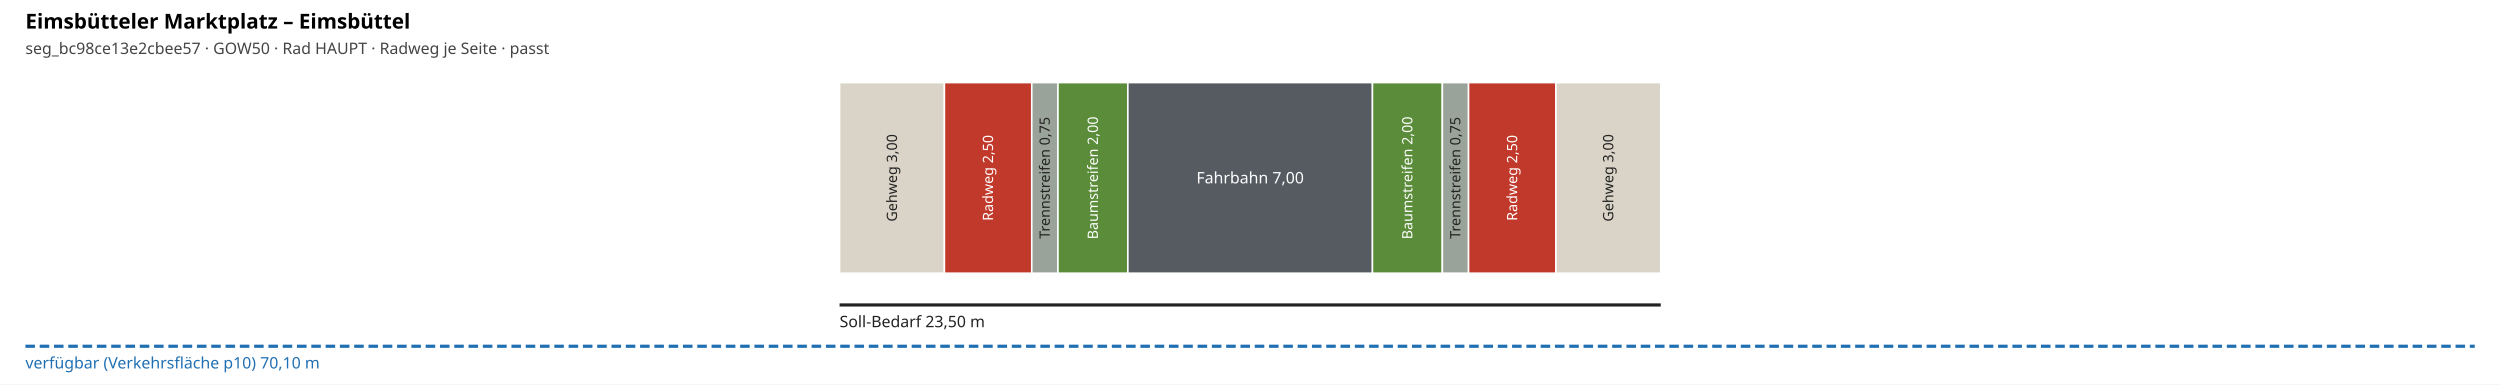
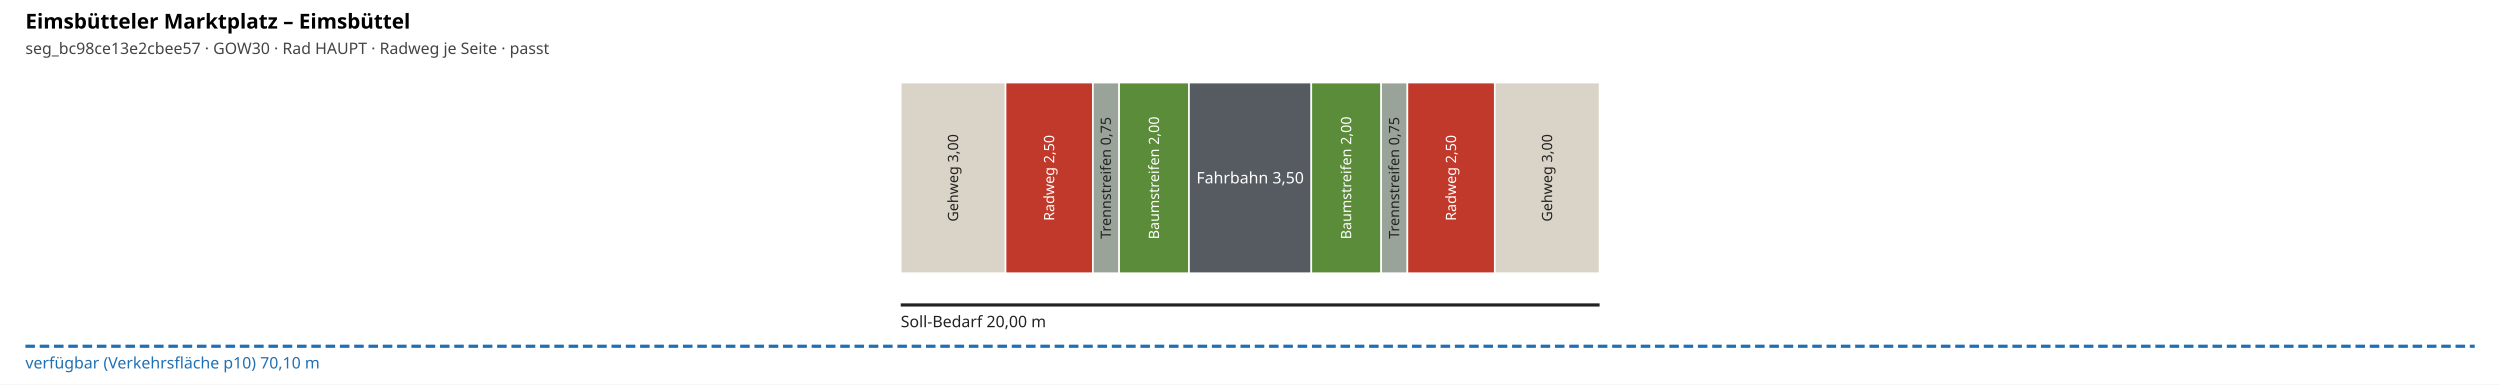
<svg xmlns="http://www.w3.org/2000/svg" width="1574" height="242" viewBox="0 0 1574 242" font-family="sans-serif" font-size="10">
  <rect x="0" y="0" width="1574" height="242" fill="#ffffff" />
  <text x="16.0" y="18" font-size="13" font-weight="bold">Eimsbütteler Marktplatz – Eimsbüttel</text>
-   <text x="16.0" y="34" fill="#444">seg_bc98ce13e2cbee57 · GOW50 · Rad HAUPT · Radweg je Seite · passt</text>
-   <rect x="528.6" y="52.0" width="66.0" height="120.0" fill="#d9d4c7" stroke="#ffffff" stroke-width="1" data-element="sidewalk" data-width-m="3.00" />
-   <text transform="translate(561.6,112.0) rotate(-90)" text-anchor="middle" dominant-baseline="middle" fill="#222" font-size="9">Gehweg 3,00</text>
-   <rect x="594.6" y="52.0" width="55.0" height="120.0" fill="#c0392b" stroke="#ffffff" stroke-width="1" data-element="cycle_track" data-width-m="2.50" />
-   <text transform="translate(622.1,112.0) rotate(-90)" text-anchor="middle" dominant-baseline="middle" fill="#ffffff" font-size="9">Radweg 2,50</text>
-   <rect x="649.6" y="52.0" width="16.5" height="120.0" fill="#9aa39a" stroke="#ffffff" stroke-width="1" data-element="buffer_cycle_carriageway" data-width-m="0.75" />
-   <text transform="translate(657.8,112.0) rotate(-90)" text-anchor="middle" dominant-baseline="middle" fill="#222" font-size="9">Trennstreifen 0,75</text>
-   <rect x="666.1" y="52.0" width="44.0" height="120.0" fill="#5b8c3a" stroke="#ffffff" stroke-width="1" data-element="tree_strip" data-width-m="2.00" />
-   <text transform="translate(688.1,112.0) rotate(-90)" text-anchor="middle" dominant-baseline="middle" fill="#ffffff" font-size="9">Baumstreifen 2,00</text>
-   <rect x="710.1" y="52.0" width="154.0" height="120.0" fill="#555b61" stroke="#ffffff" stroke-width="1" data-element="carriageway" data-width-m="7.00" />
-   <text x="787.1" y="112.0" text-anchor="middle" dominant-baseline="middle" fill="#ffffff">Fahrbahn 7,00</text>
-   <rect x="864.1" y="52.0" width="44.0" height="120.0" fill="#5b8c3a" stroke="#ffffff" stroke-width="1" data-element="tree_strip" data-width-m="2.00" />
-   <text transform="translate(886.1,112.0) rotate(-90)" text-anchor="middle" dominant-baseline="middle" fill="#ffffff" font-size="9">Baumstreifen 2,00</text>
-   <rect x="908.1" y="52.0" width="16.5" height="120.0" fill="#9aa39a" stroke="#ffffff" stroke-width="1" data-element="buffer_cycle_carriageway" data-width-m="0.75" />
-   <text transform="translate(916.3,112.0) rotate(-90)" text-anchor="middle" dominant-baseline="middle" fill="#222" font-size="9">Trennstreifen 0,75</text>
-   <rect x="924.6" y="52.0" width="55.0" height="120.0" fill="#c0392b" stroke="#ffffff" stroke-width="1" data-element="cycle_track" data-width-m="2.50" />
-   <text transform="translate(952.1,112.0) rotate(-90)" text-anchor="middle" dominant-baseline="middle" fill="#ffffff" font-size="9">Radweg 2,50</text>
-   <rect x="979.6" y="52.0" width="66.0" height="120.0" fill="#d9d4c7" stroke="#ffffff" stroke-width="1" data-element="sidewalk" data-width-m="3.00" />
-   <text transform="translate(1012.6,112.0) rotate(-90)" text-anchor="middle" dominant-baseline="middle" fill="#222" font-size="9">Gehweg 3,00</text>
-   <text x="528.6" y="206.0" fill="#222">Soll-Bedarf 23,50 m</text>
-   <line x1="528.6" y1="192.0" x2="1045.6" y2="192.0" stroke="#222" stroke-width="2" />
+   <text x="16.0" y="34" fill="#444">seg_bc98ce13e2cbee57 · GOW30 · Rad HAUPT · Radweg je Seite · passt</text>
+   <rect x="567.1" y="52.0" width="66.0" height="120.0" fill="#d9d4c7" stroke="#ffffff" stroke-width="1" data-element="sidewalk" data-width-m="3.00" />
+   <text transform="translate(600.1,112.0) rotate(-90)" text-anchor="middle" dominant-baseline="middle" fill="#222" font-size="9">Gehweg 3,00</text>
+   <rect x="633.1" y="52.0" width="55.0" height="120.0" fill="#c0392b" stroke="#ffffff" stroke-width="1" data-element="cycle_track" data-width-m="2.50" />
+   <text transform="translate(660.6,112.0) rotate(-90)" text-anchor="middle" dominant-baseline="middle" fill="#ffffff" font-size="9">Radweg 2,50</text>
+   <rect x="688.1" y="52.0" width="16.5" height="120.0" fill="#9aa39a" stroke="#ffffff" stroke-width="1" data-element="buffer_cycle_carriageway" data-width-m="0.75" />
+   <text transform="translate(696.3,112.0) rotate(-90)" text-anchor="middle" dominant-baseline="middle" fill="#222" font-size="9">Trennstreifen 0,75</text>
+   <rect x="704.6" y="52.0" width="44.0" height="120.0" fill="#5b8c3a" stroke="#ffffff" stroke-width="1" data-element="tree_strip" data-width-m="2.00" />
+   <text transform="translate(726.6,112.0) rotate(-90)" text-anchor="middle" dominant-baseline="middle" fill="#ffffff" font-size="9">Baumstreifen 2,00</text>
+   <rect x="748.6" y="52.0" width="77.0" height="120.0" fill="#555b61" stroke="#ffffff" stroke-width="1" data-element="carriageway" data-width-m="3.50" />
+   <text x="787.1" y="112.0" text-anchor="middle" dominant-baseline="middle" fill="#ffffff">Fahrbahn 3,50</text>
+   <rect x="825.6" y="52.0" width="44.0" height="120.0" fill="#5b8c3a" stroke="#ffffff" stroke-width="1" data-element="tree_strip" data-width-m="2.00" />
+   <text transform="translate(847.6,112.0) rotate(-90)" text-anchor="middle" dominant-baseline="middle" fill="#ffffff" font-size="9">Baumstreifen 2,00</text>
+   <rect x="869.6" y="52.0" width="16.5" height="120.0" fill="#9aa39a" stroke="#ffffff" stroke-width="1" data-element="buffer_cycle_carriageway" data-width-m="0.75" />
+   <text transform="translate(877.8,112.0) rotate(-90)" text-anchor="middle" dominant-baseline="middle" fill="#222" font-size="9">Trennstreifen 0,75</text>
+   <rect x="886.1" y="52.0" width="55.0" height="120.0" fill="#c0392b" stroke="#ffffff" stroke-width="1" data-element="cycle_track" data-width-m="2.50" />
+   <text transform="translate(913.6,112.0) rotate(-90)" text-anchor="middle" dominant-baseline="middle" fill="#ffffff" font-size="9">Radweg 2,50</text>
+   <rect x="941.1" y="52.0" width="66.0" height="120.0" fill="#d9d4c7" stroke="#ffffff" stroke-width="1" data-element="sidewalk" data-width-m="3.00" />
+   <text transform="translate(974.1,112.0) rotate(-90)" text-anchor="middle" dominant-baseline="middle" fill="#222" font-size="9">Gehweg 3,00</text>
+   <text x="567.1" y="206.0" fill="#222">Soll-Bedarf 20,00 m</text>
+   <line x1="567.1" y1="192.0" x2="1007.1" y2="192.0" stroke="#222" stroke-width="2" />
  <line x1="16.0" y1="218.0" x2="1558.1" y2="218.0" stroke="#1f6fb2" stroke-width="2" stroke-dasharray="6 3" />
  <text x="16.0" y="232.0" fill="#1f6fb2">verfügbar (Verkehrsfläche p10) 70,10 m</text>
</svg>
